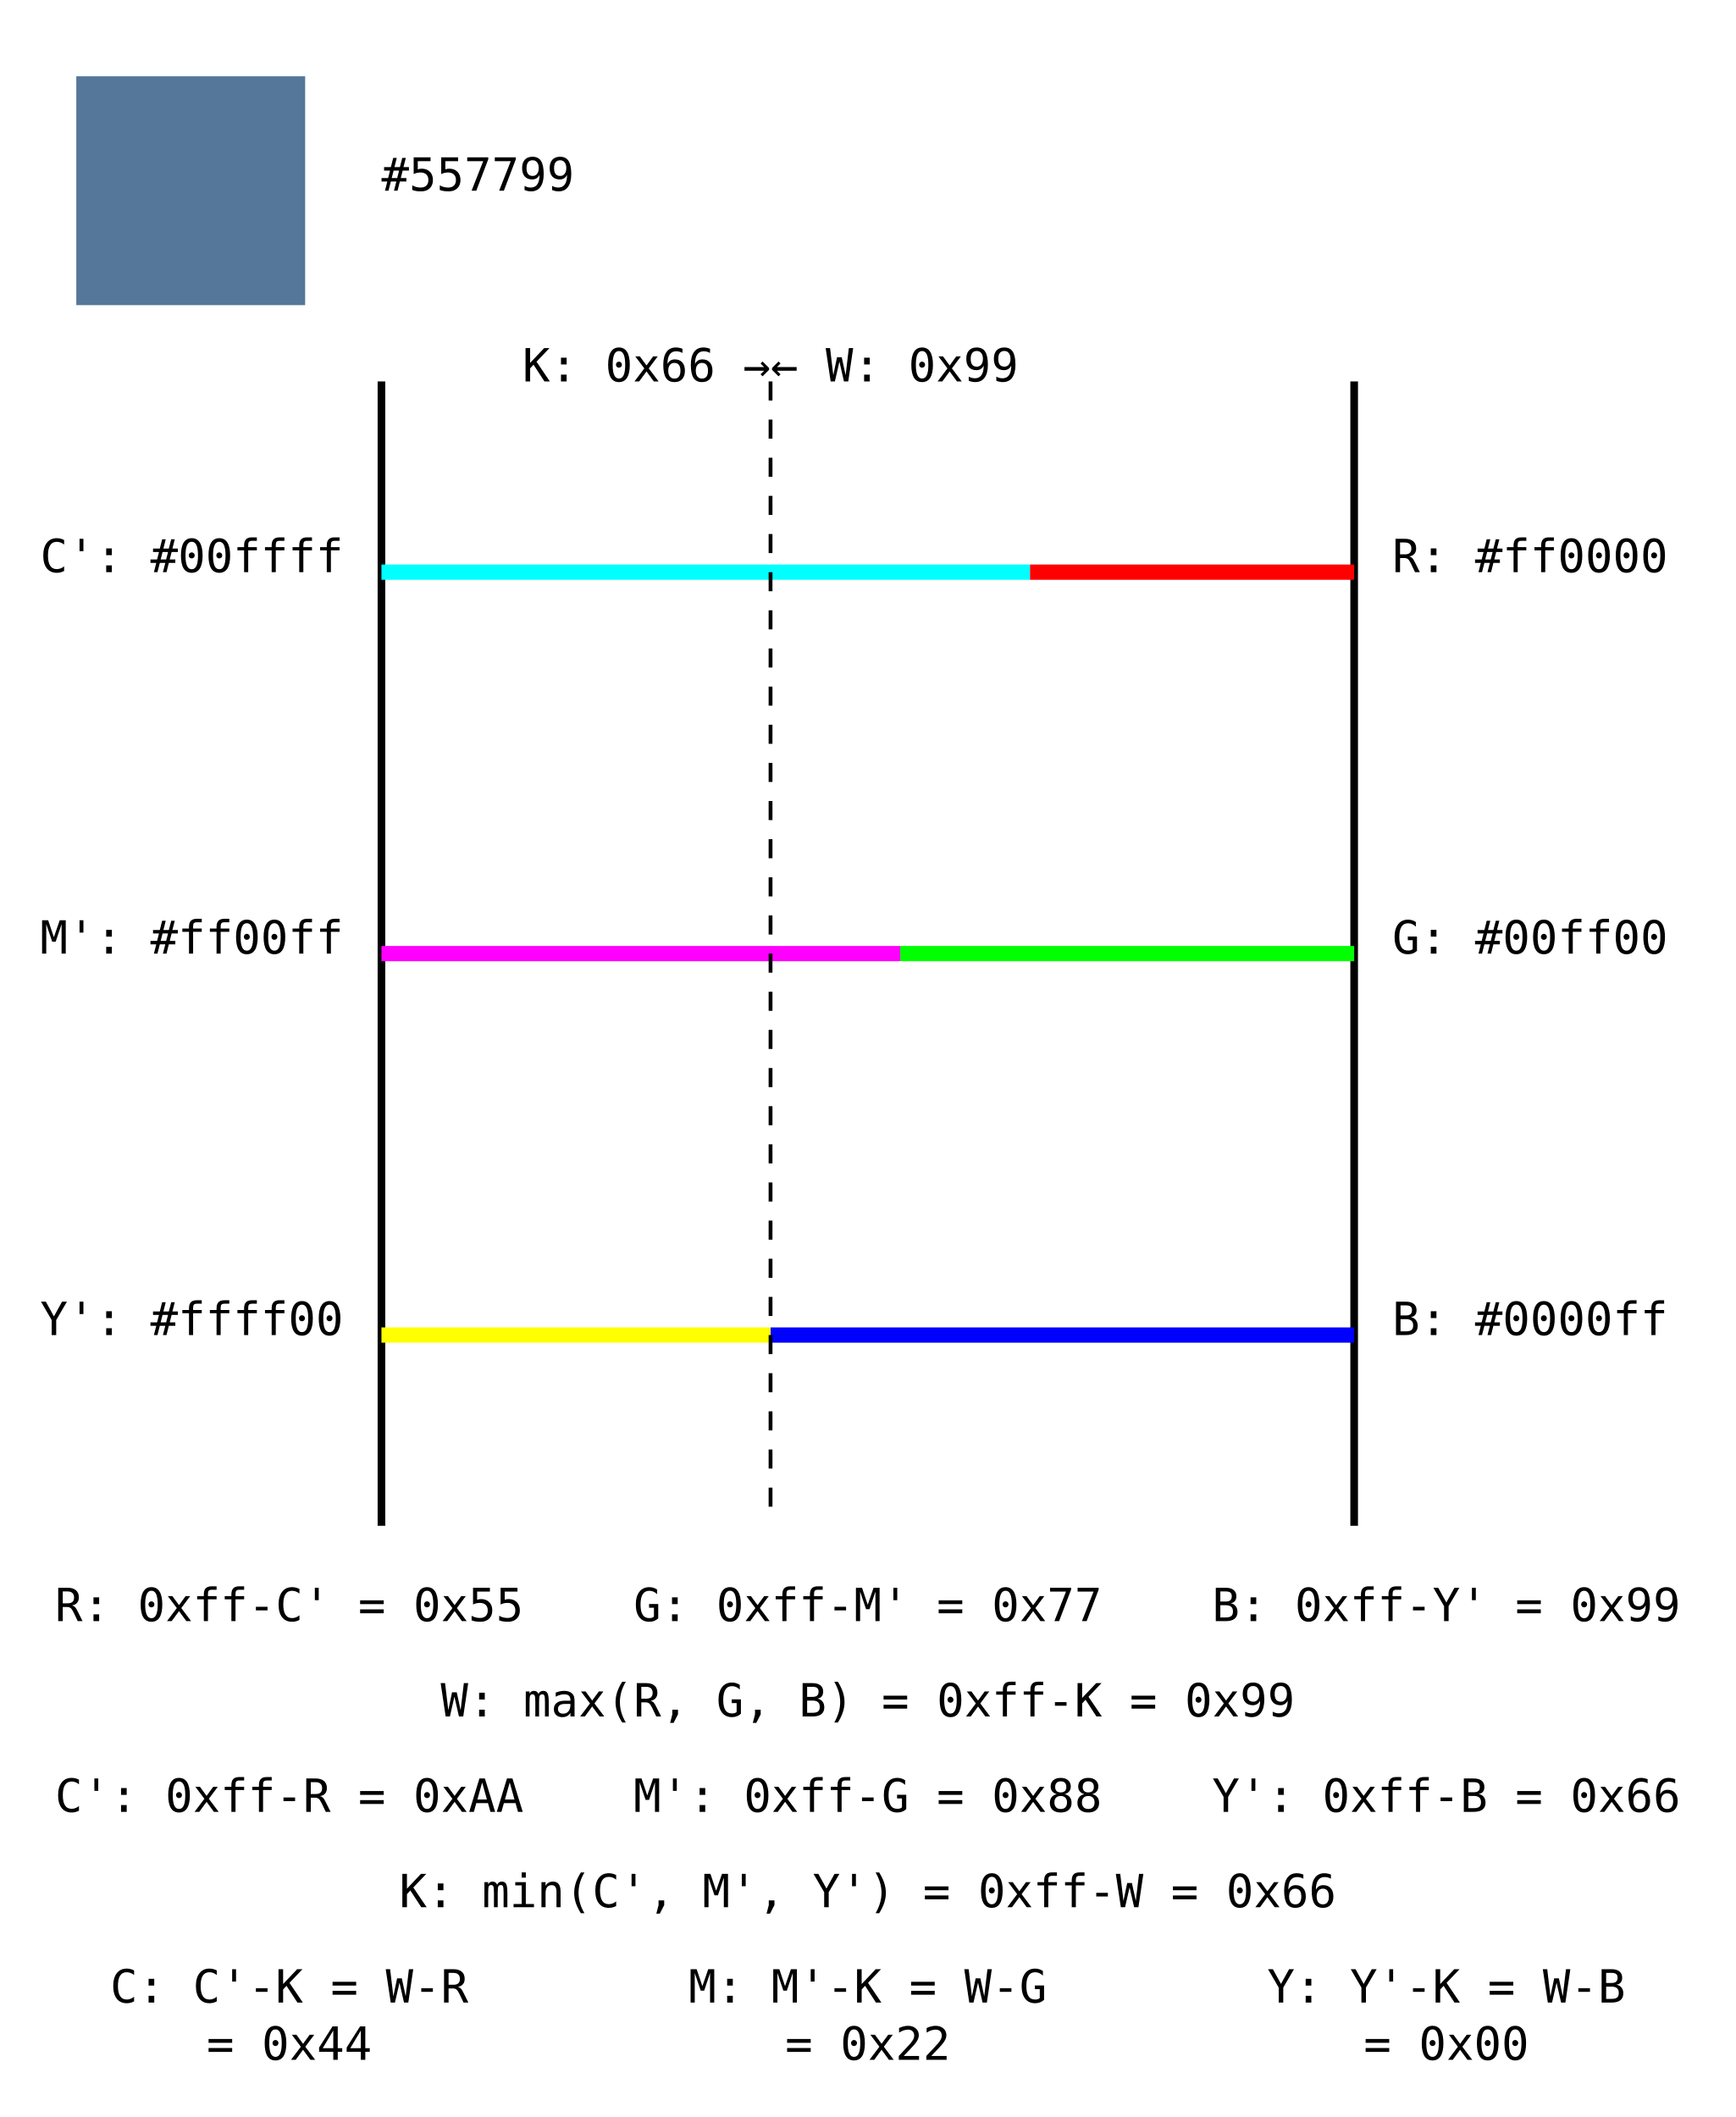
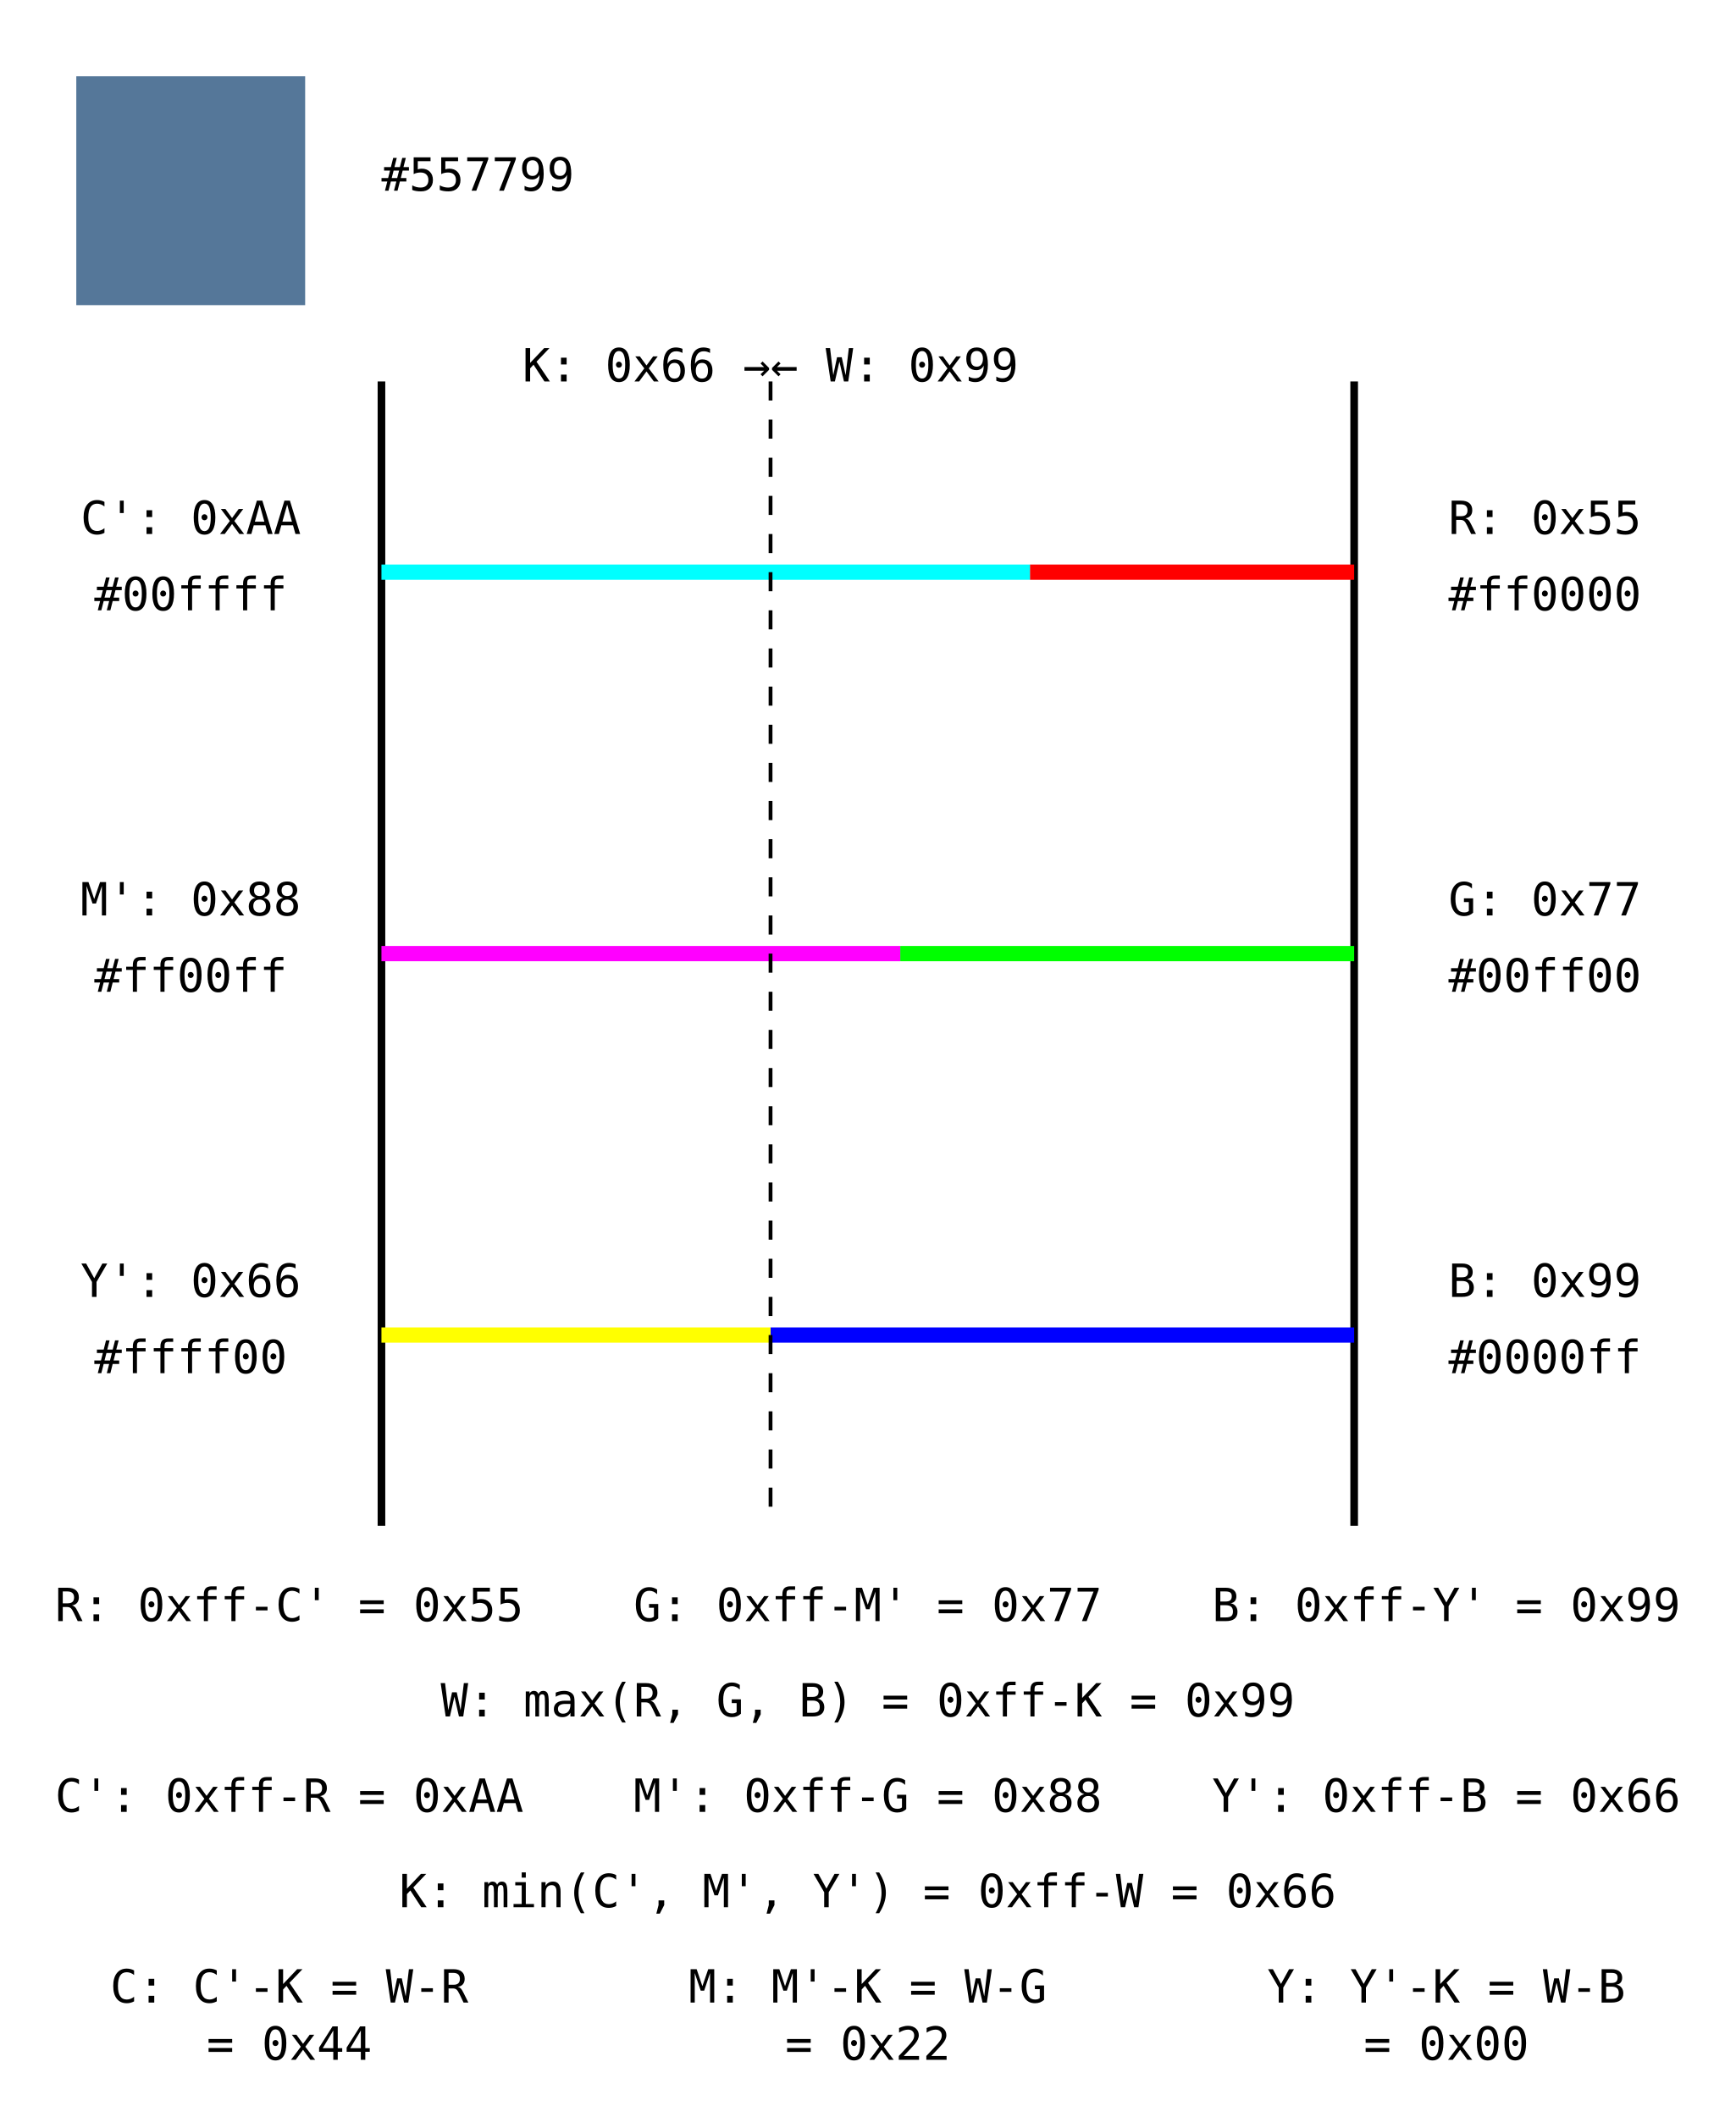
<svg xmlns="http://www.w3.org/2000/svg" width="455" height="555" version="1.1">
  <rect x="20" y="20" width="60" height="60" fill="#557799" />
  <text x="100" y="50" font-family="monospace" text-anchor="start">
    #557799
  </text>
  <line x1="100" y1="100" x2="100" y2="400" stroke="black" stroke-width="2" />
  <line x1="355" y1="100" x2="355" y2="400" stroke="black" stroke-width="2" />
  <line x1="355" y1="150" x2="270" y2="150" stroke="#ff0000" stroke-width="4" />
  <line x1="355" y1="250" x2="236" y2="250" stroke="#00ff00" stroke-width="4" />
  <line x1="355" y1="350" x2="202" y2="350" stroke="#0000ff" stroke-width="4" />
  <line x1="100" y1="150" x2="270" y2="150" stroke="#00ffff" stroke-width="4" />
  <line x1="100" y1="250" x2="236" y2="250" stroke="#ff00ff" stroke-width="4" />
  <line x1="100" y1="350" x2="202" y2="350" stroke="#ffff00" stroke-width="4" />
  <line x1="202" y1="100" x2="202" y2="400" stroke="black" stroke-width="1" stroke-dasharray="5" />
-   <text x="90" y="150" font-family="monospace" text-anchor="end">
-     C': #00ffff
+   <text x="50" y="140" font-family="monospace" text-anchor="middle">
+     C': 0xAA
  </text>
-   <text x="90" y="250" font-family="monospace" text-anchor="end">
-     M': #ff00ff
+   <text x="50" y="160" font-family="monospace" text-anchor="middle">
+     #00ffff
  </text>
-   <text x="90" y="350" font-family="monospace" text-anchor="end">
-     Y': #ffff00
+   <text x="50" y="240" font-family="monospace" text-anchor="middle">
+     M': 0x88
  </text>
-   <text x="365" y="150" font-family="monospace" text-anchor="start">
-     R: #ff0000
+   <text x="50" y="260" font-family="monospace" text-anchor="middle">
+     #ff00ff
  </text>
-   <text x="365" y="250" font-family="monospace" text-anchor="start">
-     G: #00ff00
+   <text x="50" y="340" font-family="monospace" text-anchor="middle">
+     Y': 0x66
  </text>
-   <text x="365" y="350" font-family="monospace" text-anchor="start">
-     B: #0000ff
+   <text x="50" y="360" font-family="monospace" text-anchor="middle">
+     #ffff00
+   </text>
+   <text x="405" y="140" font-family="monospace" text-anchor="middle">
+     R: 0x55
+   </text>
+   <text x="405" y="160" font-family="monospace" text-anchor="middle">
+     #ff0000
+   </text>
+   <text x="405" y="240" font-family="monospace" text-anchor="middle">
+     G: 0x77
+   </text>
+   <text x="405" y="260" font-family="monospace" text-anchor="middle">
+     #00ff00
+   </text>
+   <text x="405" y="340" font-family="monospace" text-anchor="middle">
+     B: 0x99
+   </text>
+   <text x="405" y="360" font-family="monospace" text-anchor="middle">
+     #0000ff
  </text>
  <text x="202" y="100" font-family="monospace" text-anchor="end">
    K: 0x66 →
  </text>
  <text x="202" y="100" font-family="monospace" text-anchor="start">
    ← W: 0x99
  </text>
  <text x="75.833" y="425" font-family="monospace" text-anchor="middle">
    R: 0xff-C' = 0x55
  </text>
  <text x="227.5" y="425" font-family="monospace" text-anchor="middle">
    G: 0xff-M' = 0x77
  </text>
  <text x="379.167" y="425" font-family="monospace" text-anchor="middle">
    B: 0xff-Y' = 0x99
  </text>
  <text x="227.5" y="450" font-family="monospace" text-anchor="middle">
    W: max(R, G, B) = 0xff-K = 0x99
  </text>
  <text x="75.833" y="475" font-family="monospace" text-anchor="middle">
    C': 0xff-R = 0xAA
  </text>
  <text x="227.5" y="475" font-family="monospace" text-anchor="middle">
    M': 0xff-G = 0x88
  </text>
  <text x="379.167" y="475" font-family="monospace" text-anchor="middle">
    Y': 0xff-B = 0x66
  </text>
  <text x="227.5" y="500" font-family="monospace" text-anchor="middle">
    K: min(C', M', Y') = 0xff-W = 0x66
  </text>
  <text x="75.833" y="525" font-family="monospace" text-anchor="middle">
    C: C'-K = W-R
  </text>
  <text x="75.833" y="540" font-family="monospace" text-anchor="middle">
    = 0x44
  </text>
  <text x="227.5" y="525" font-family="monospace" text-anchor="middle">
    M: M'-K = W-G
  </text>
  <text x="227.5" y="540" font-family="monospace" text-anchor="middle">
    = 0x22
  </text>
  <text x="379.167" y="525" font-family="monospace" text-anchor="middle">
    Y: Y'-K = W-B
  </text>
  <text x="379.167" y="540" font-family="monospace" text-anchor="middle">
    = 0x00
  </text>
</svg>
